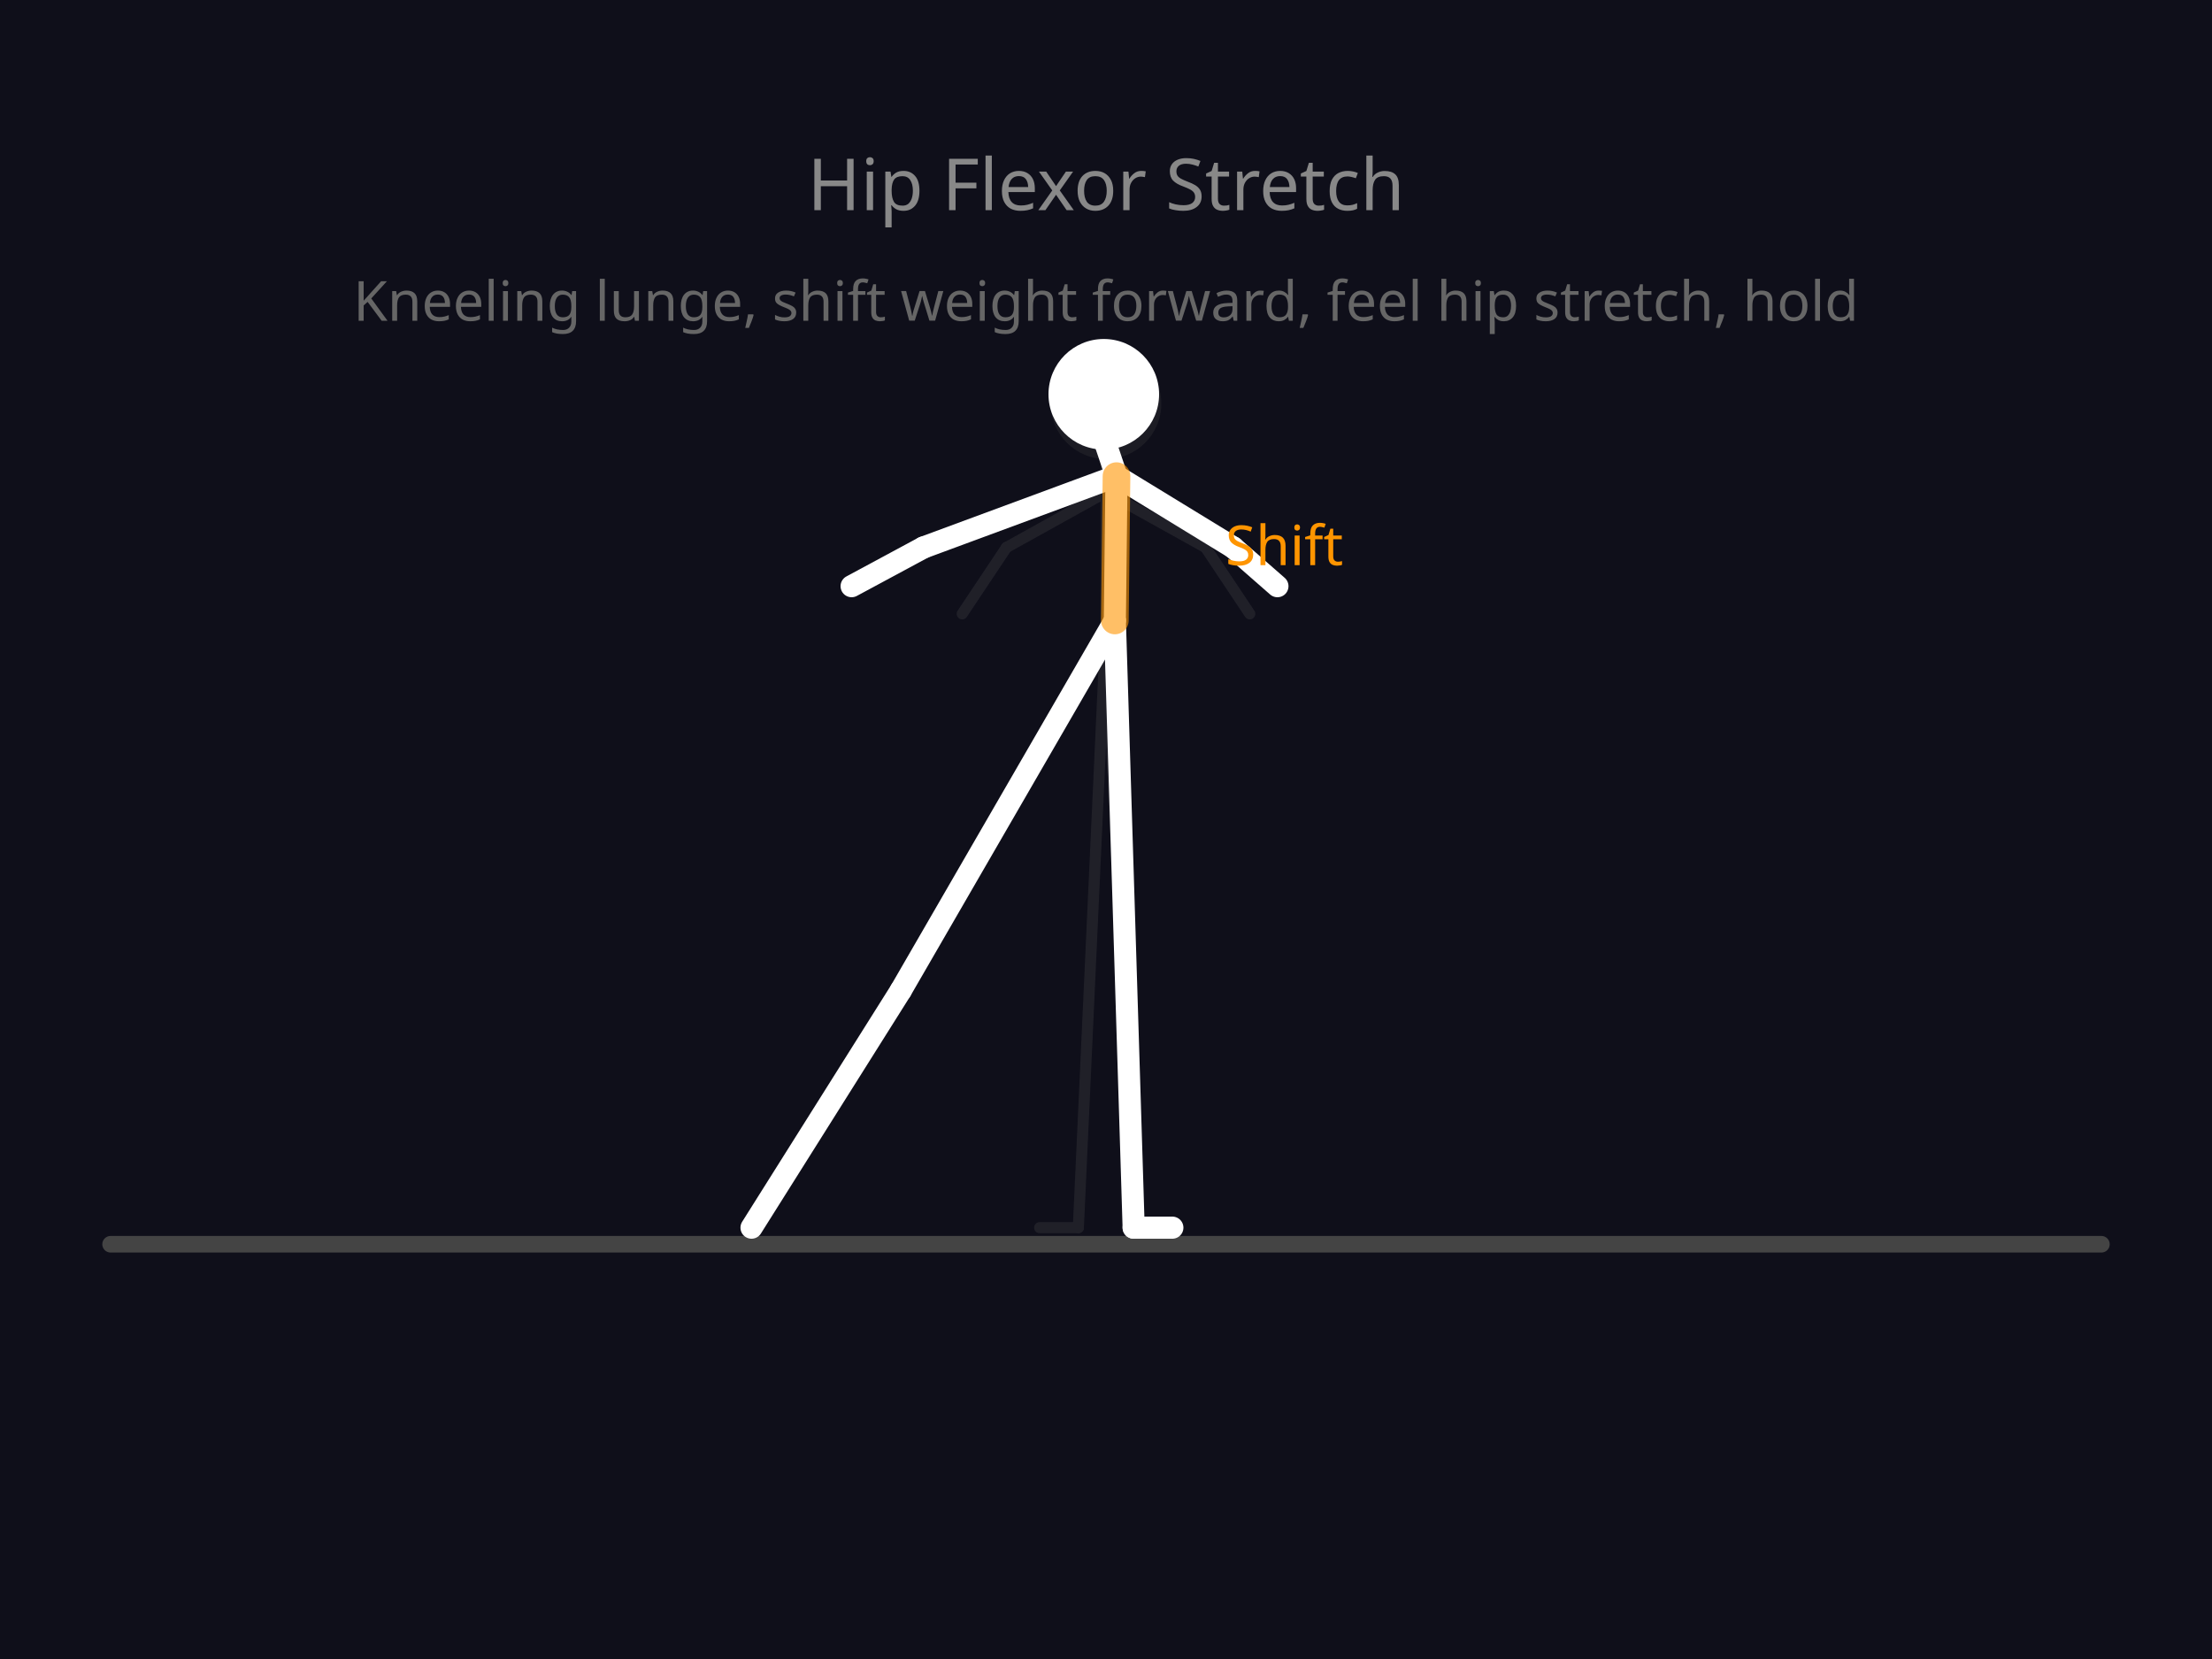
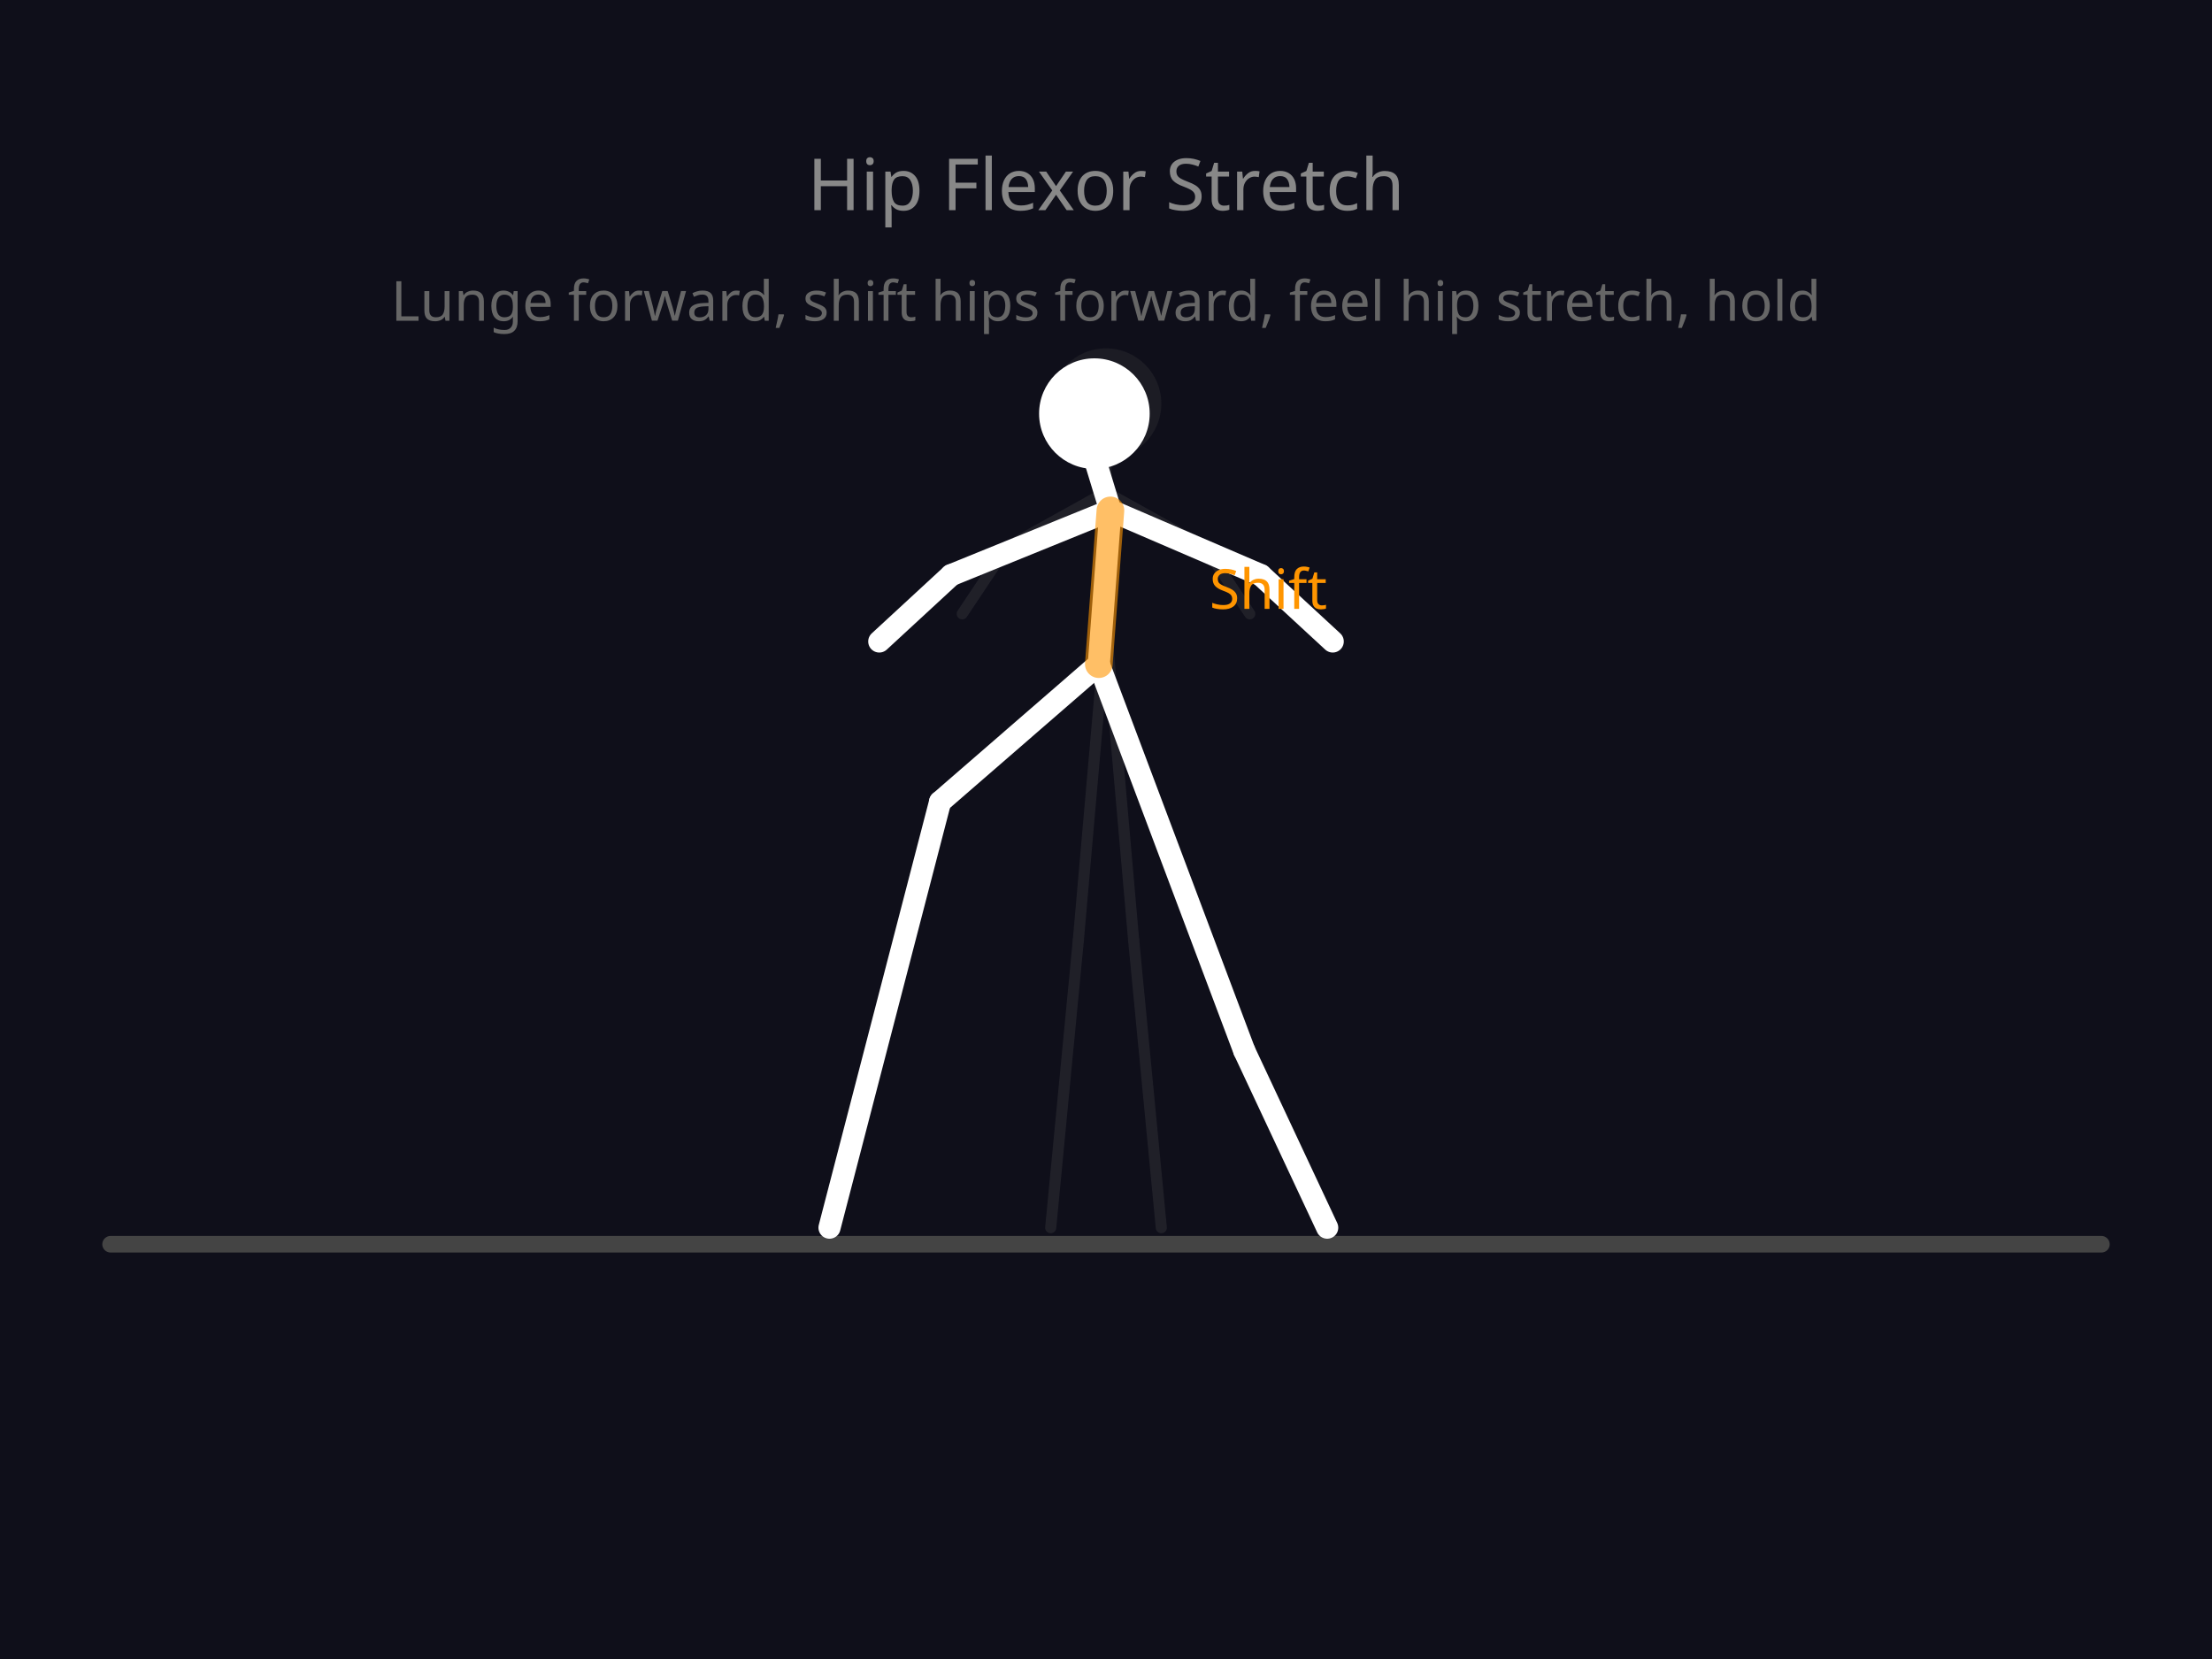
<svg xmlns="http://www.w3.org/2000/svg" viewBox="0 0 400 300">
  <rect width="400" height="300" fill="#0f0f1a" />
  <line x1="20" y1="225" x2="380" y2="225" stroke="#444" stroke-width="3" stroke-linecap="round" />
  <text x="200" y="38" fill="#888" font-size="13" font-family="sans-serif" text-anchor="middle">Hip Flexor Stretch</text>
-   <text x="200" y="58" fill="#666" font-size="10" font-family="sans-serif" text-anchor="middle">Kneeling lunge, shift weight forward, feel hip stretch, hold</text>
+   <text x="200" y="58" fill="#666" font-size="10" font-family="sans-serif" text-anchor="middle">Lunge forward, shift hips forward, feel hip stretch, hold</text>
  <g stroke="#555" stroke-width="2" fill="none" stroke-linecap="round" stroke-linejoin="round" opacity="0.25">
    <circle cx="200" cy="73" r="10" fill="#444" stroke="none" />
    <line x1="200" y1="73" x2="200" y2="81" />
    <line x1="200" y1="81" x2="200" y2="89" />
    <line x1="200" y1="89" x2="200" y2="113" />
    <line x1="200" y1="89" x2="182" y2="99" />
    <line x1="182" y1="99" x2="174" y2="111" />
    <line x1="200" y1="89" x2="218" y2="99" />
    <line x1="218" y1="99" x2="226" y2="111" />
-     <line x1="200" y1="113" x2="195" y2="222" />
-     <line x1="195" y1="222" x2="188" y2="222" />
-     <line x1="200" y1="113" x2="205" y2="222" />
-     <line x1="205" y1="222" x2="212" y2="222" />
+     <line x1="200" y1="113" x2="195" y2="170" />
+     <line x1="195" y1="170" x2="190" y2="222" />
+     <line x1="200" y1="113" x2="205" y2="170" />
+     <line x1="205" y1="170" x2="210" y2="222" />
  </g>
  <g stroke="#FFF" stroke-width="4" fill="none" stroke-linecap="round" stroke-linejoin="round">
-     <circle cx="199.6" cy="71.3" r="10" fill="#FFF" stroke="none" />
-     <line x1="199.6" y1="71.3" x2="199.6" y2="79.3" />
-     <line x1="199.6" y1="79.3" x2="201.9" y2="86.1" />
-     <line x1="201.9" y1="86.1" x2="201.6" y2="112.2" />
-     <line x1="201.9" y1="86.1" x2="167" y2="99" />
-     <line x1="167" y1="99" x2="154" y2="106" />
-     <line x1="201.9" y1="86.1" x2="223" y2="99" />
-     <line x1="223" y1="99" x2="231" y2="106" />
-     <line x1="201.6" y1="112.2" x2="162.9" y2="179.1" />
-     <line x1="162.9" y1="179.1" x2="135.9" y2="222" />
-     <line x1="201.6" y1="112.2" x2="205" y2="222" />
-     <line x1="205" y1="222" x2="212" y2="222" />
-     <line x1="201.6" y1="112.2" x2="201.9" y2="86.1" stroke="#FF9500" stroke-width="5" opacity="0.6" />
+     <circle cx="197.9" cy="74.8" r="10" fill="#FFF" stroke="none" />
+     <line x1="197.9" y1="74.8" x2="197.9" y2="82.8" />
+     <line x1="197.9" y1="82.8" x2="200.8" y2="92.3" />
+     <line x1="200.8" y1="92.3" x2="198.7" y2="120.1" />
+     <line x1="200.8" y1="92.3" x2="172" y2="104" />
+     <line x1="172" y1="104" x2="159" y2="116" />
+     <line x1="200.8" y1="92.3" x2="228" y2="104" />
+     <line x1="228" y1="104" x2="241" y2="116" />
+     <line x1="198.7" y1="120.1" x2="170" y2="145" />
+     <line x1="170" y1="145" x2="150" y2="222" />
+     <line x1="198.7" y1="120.1" x2="225" y2="190" />
+     <line x1="225" y1="190" x2="240" y2="222" />
+     <line x1="198.7" y1="120.1" x2="200.8" y2="92.3" stroke="#FF9500" stroke-width="5" opacity="0.6" />
  </g>
-   <text x="221.6" y="102.2" fill="#FF9500" font-size="10" font-family="sans-serif">Shift</text>
+   <text x="218.7" y="110.1" fill="#FF9500" font-size="10" font-family="sans-serif">Shift</text>
</svg>
